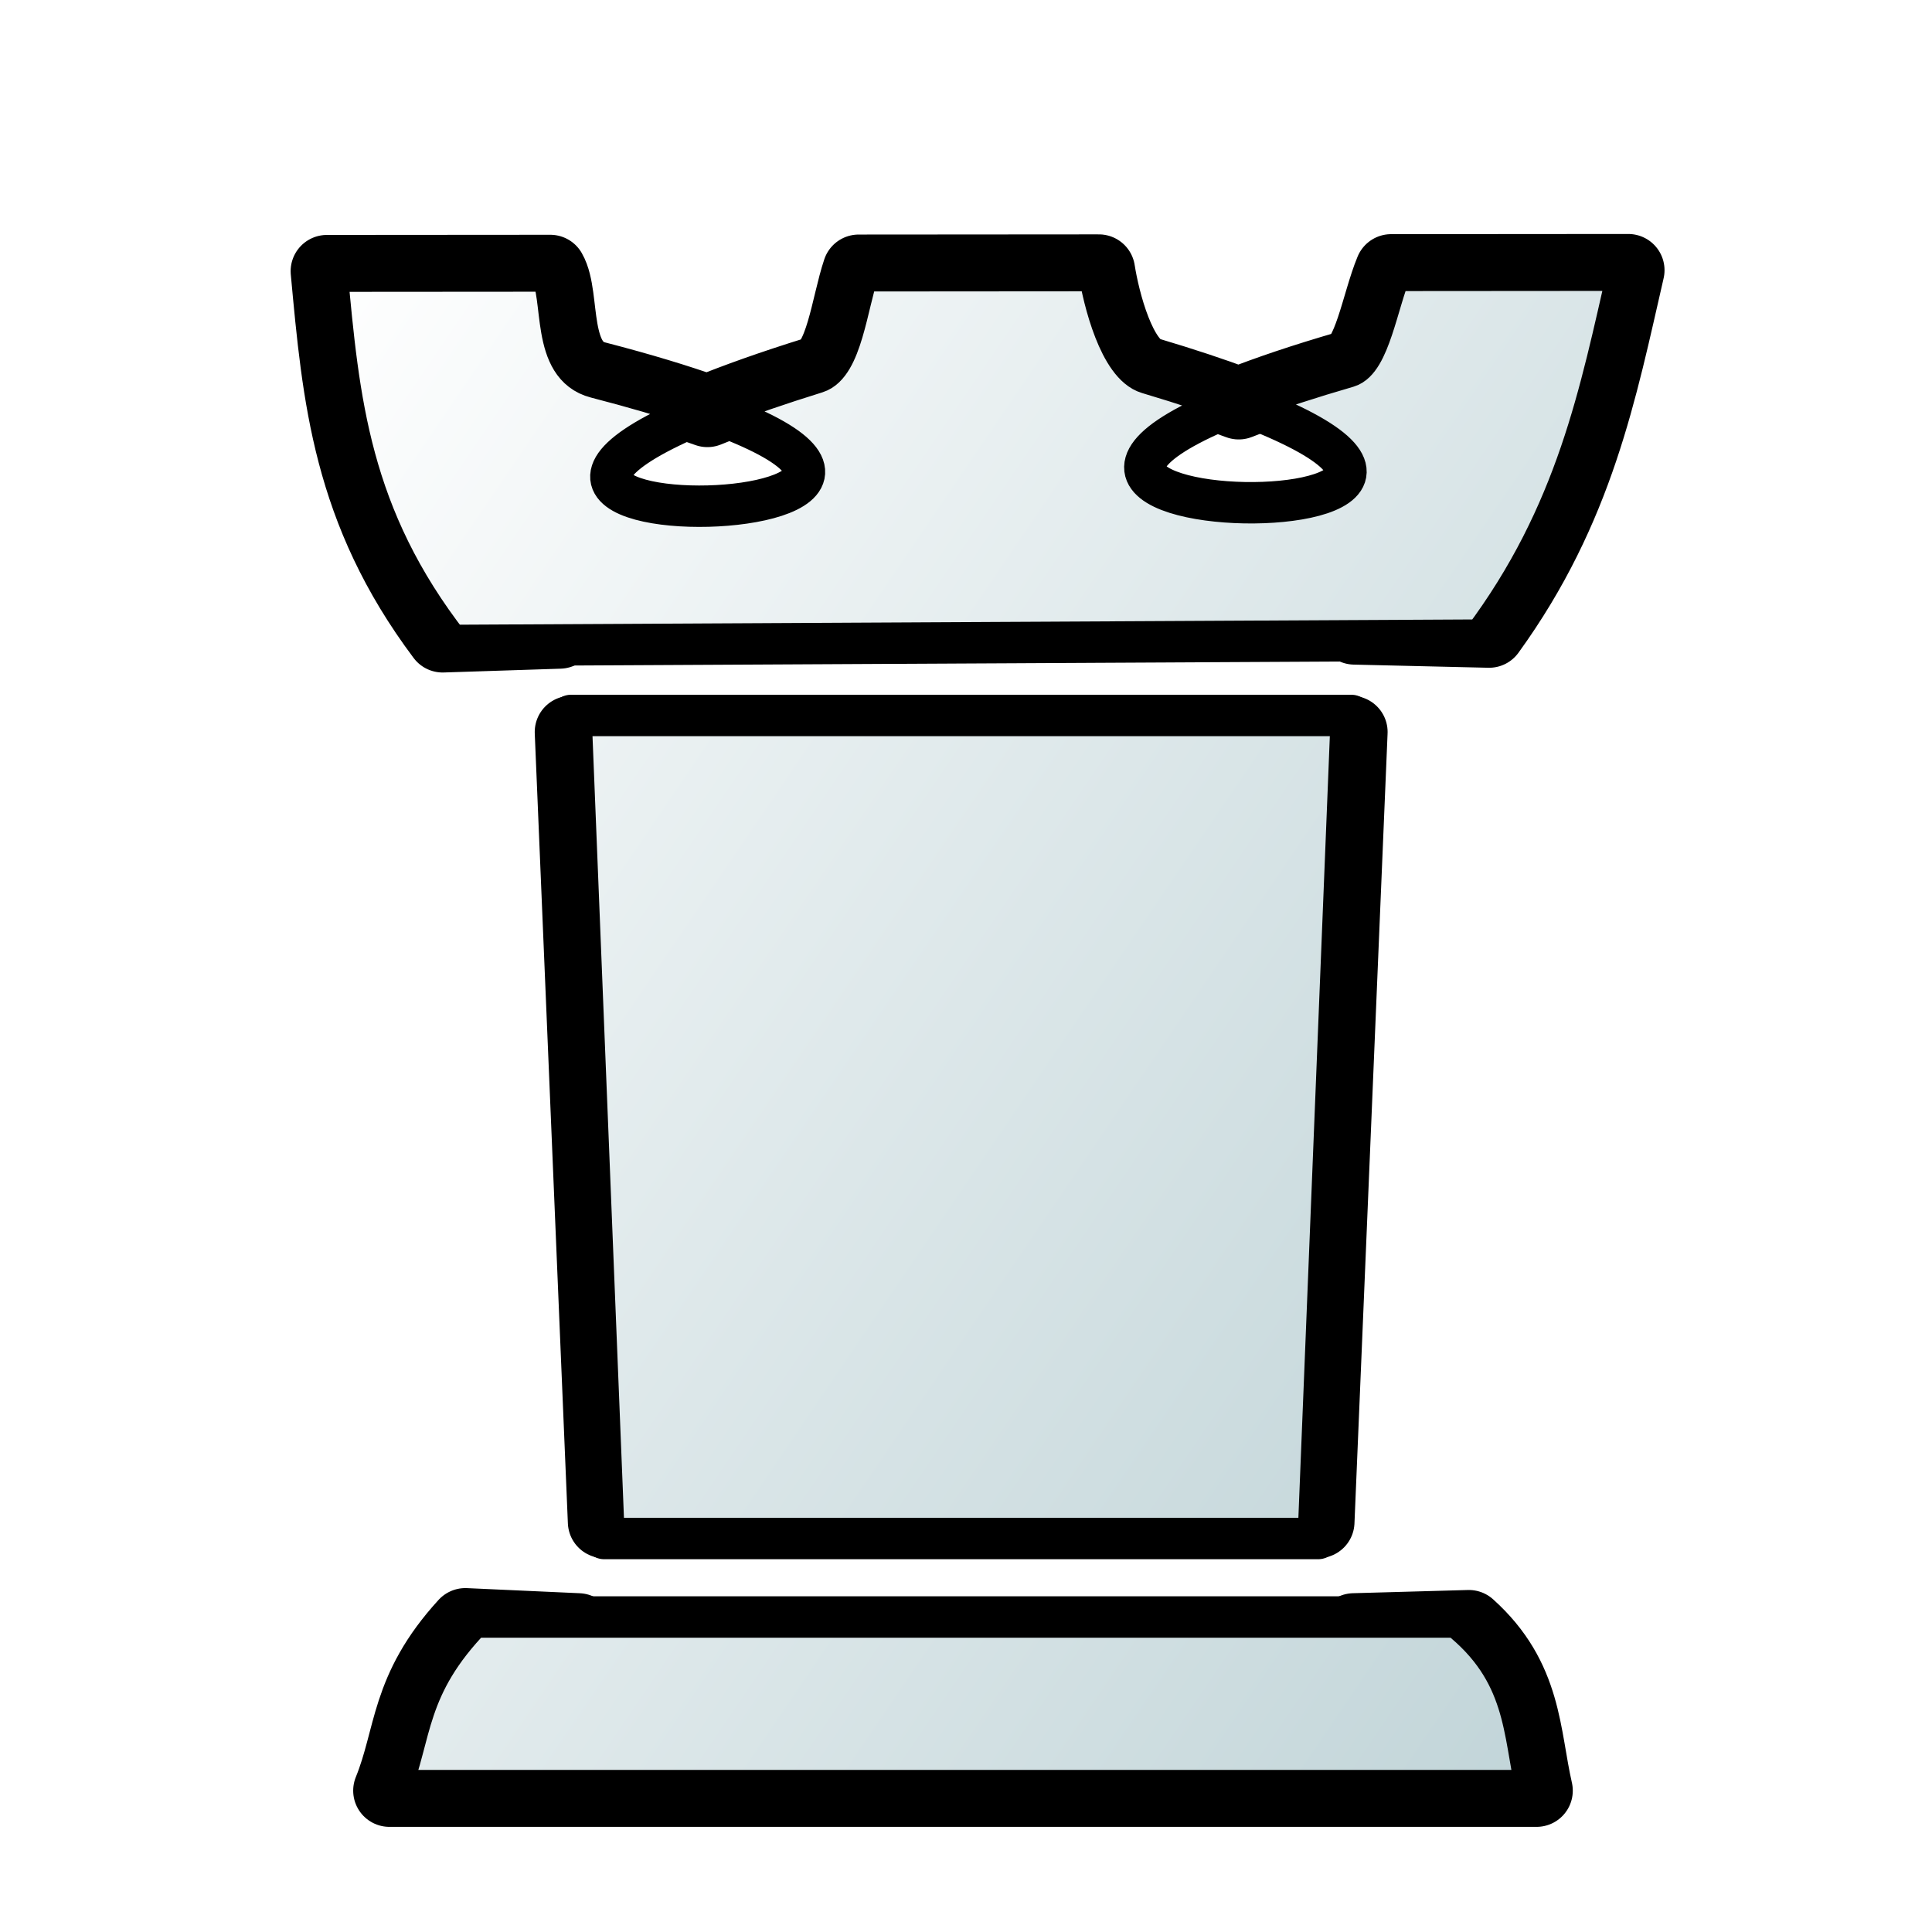
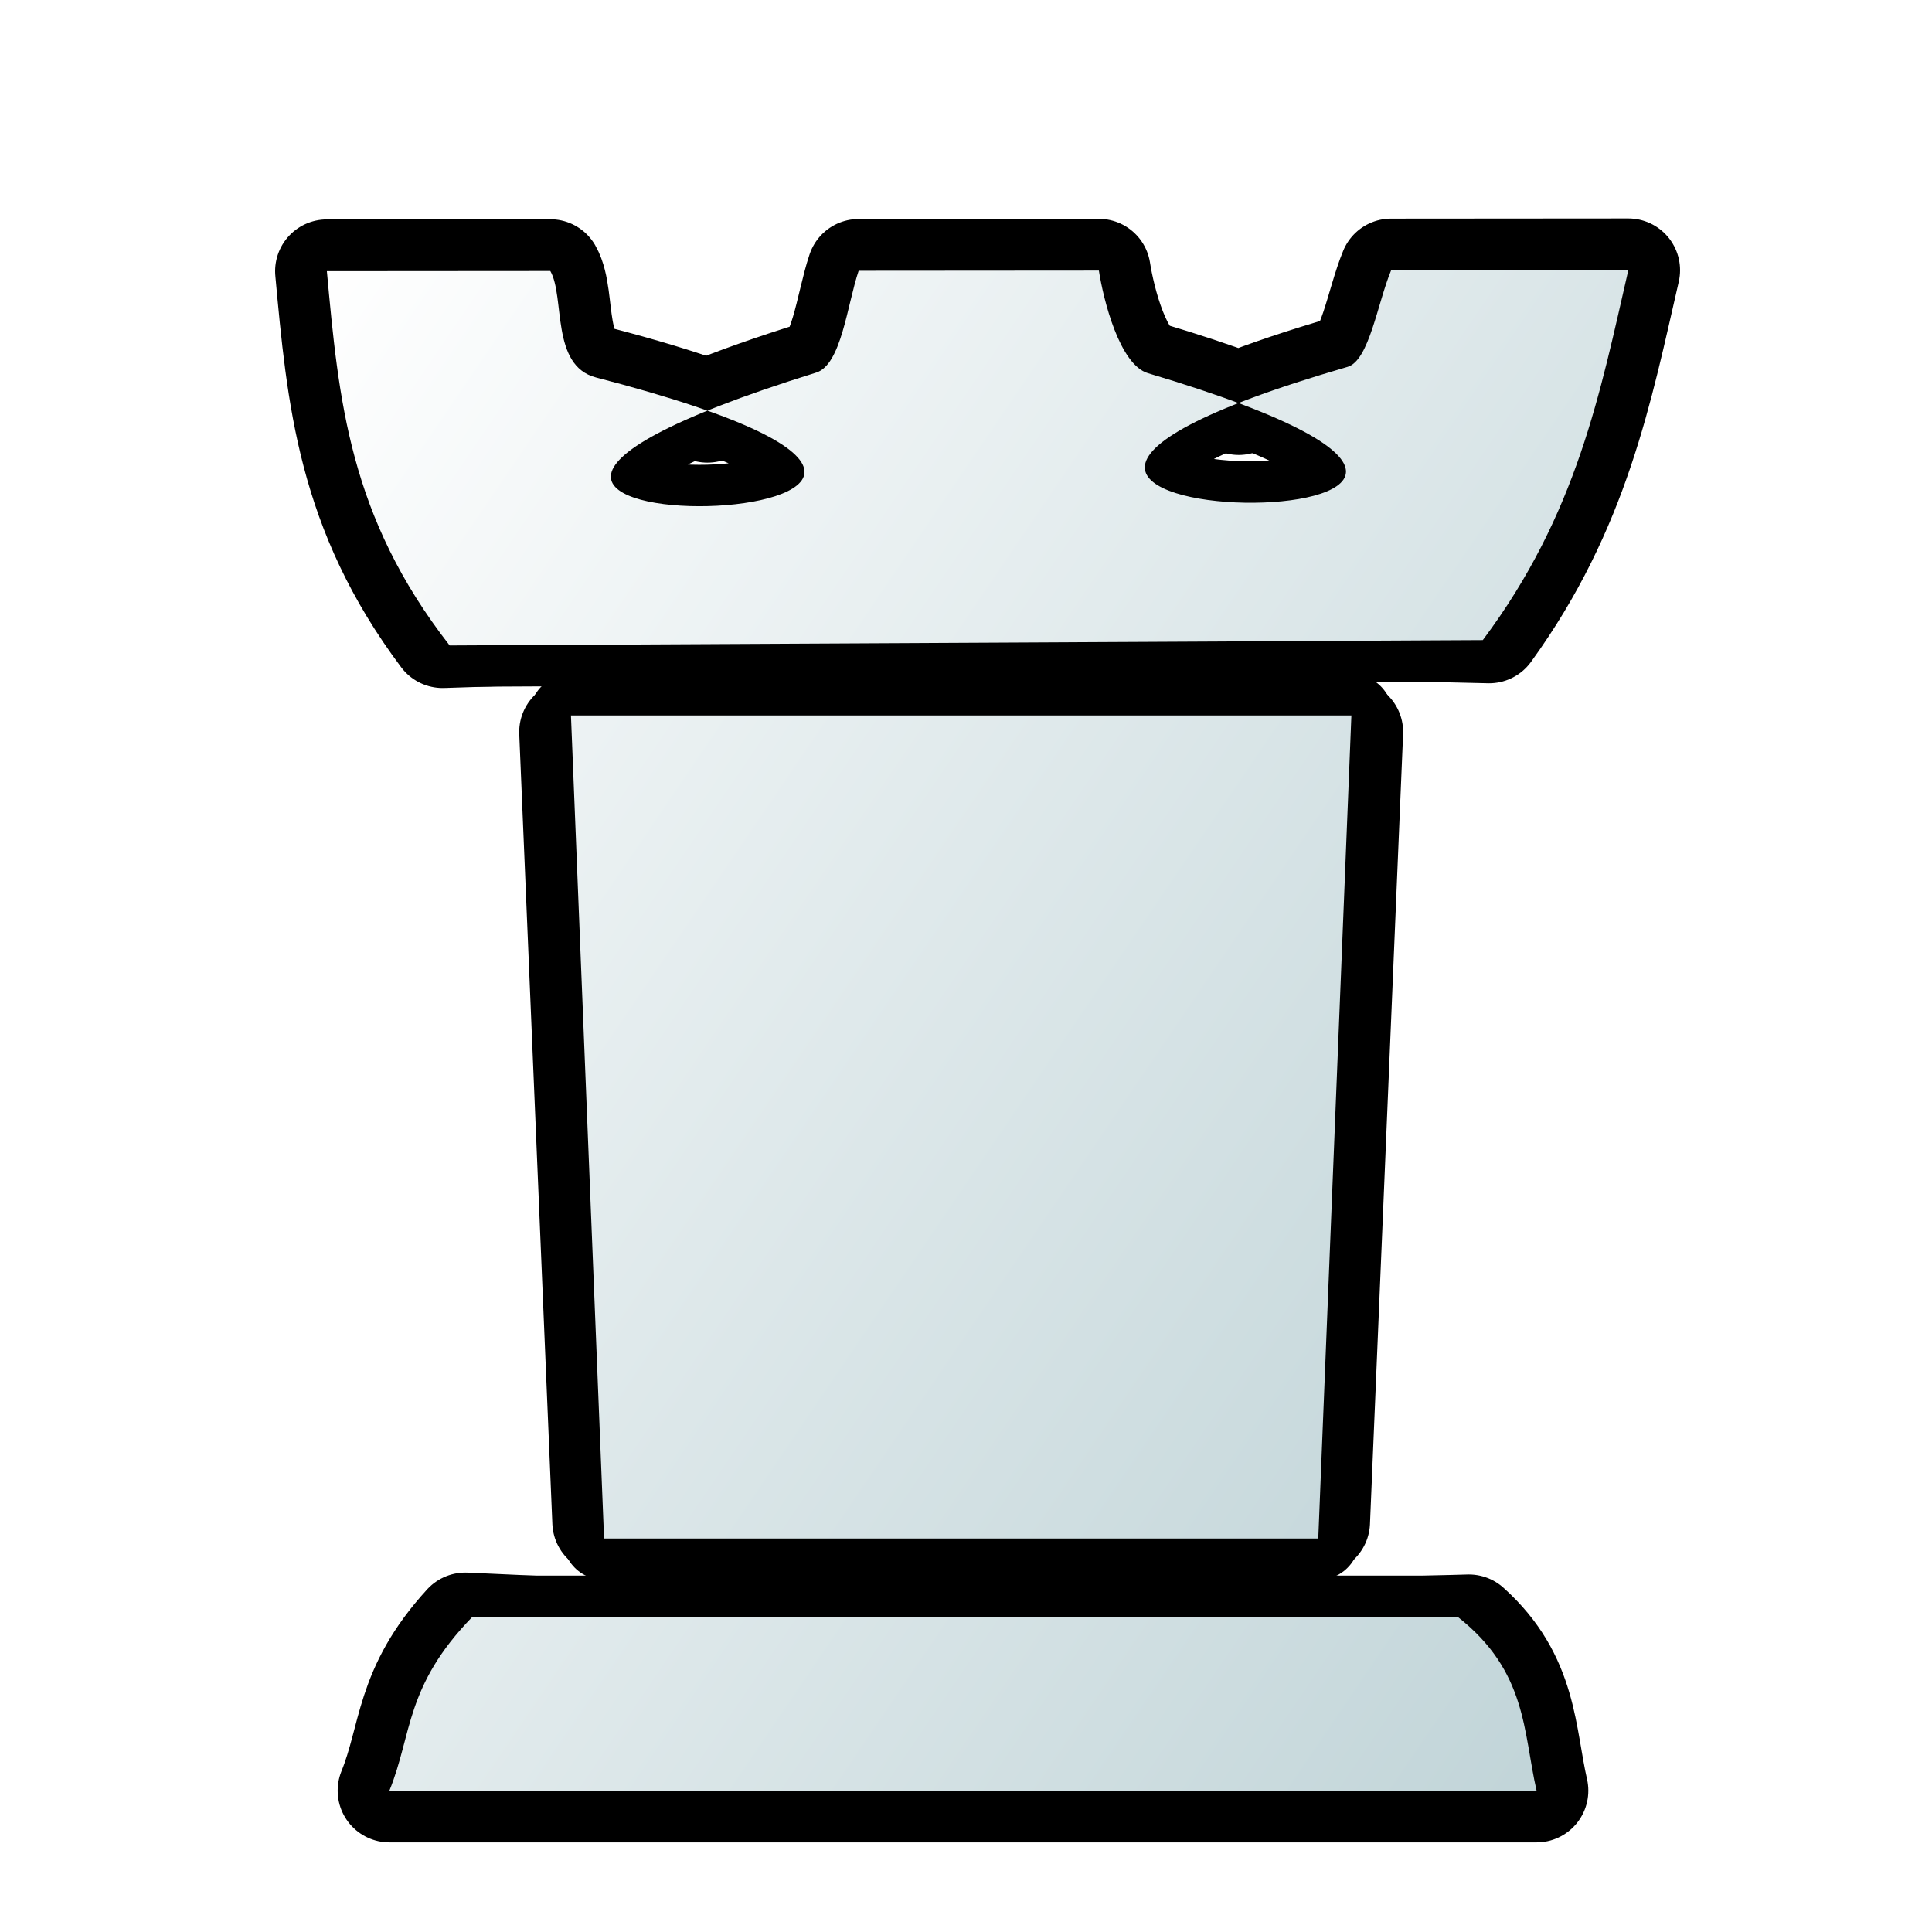
<svg xmlns="http://www.w3.org/2000/svg" xmlns:xlink="http://www.w3.org/1999/xlink" id="rook" width="700pt" height="700pt" version="1.0" viewBox="0 0 933.333 933.333">
-   <style id="style-base">.base{fill-opacity:1;fill-rule:evenodd;stroke-miterlimit:4;stroke-dasharray:none;stroke-linecap:round;stroke-linejoin:round;stroke-opacity:1}.stroke-medium{stroke-width:20}.stroke-color{stroke:#000}</style>
+   <style id="style-base">.base{fill-opacity:1;fill-rule:evenodd;stroke-miterlimit:4;stroke-dasharray:none;stroke-linecap:round;stroke-linejoin:round;stroke-opacity:1;paint-order:stroke fill}.stroke-medium{stroke-width:40}.stroke-color{stroke:#000}</style>
  <defs id="defs36222">
    <linearGradient id="fillGradient">
      <stop id="stop0" offset="0" style="stop-color:white;stop-opacity:1" />
      <stop id="stop1" offset="1" style="stop-color:#bfd3d7;stop-opacity:1" />
    </linearGradient>
    <linearGradient xlink:href="#fillGradient" id="bottom-gradient" x1="88.716" x2="772.142" y1="286.248" y2="750.581" gradientTransform="matrix(1.0782 0 0 1.0782 -3.986 -14.41)" gradientUnits="userSpaceOnUse" />
    <linearGradient xlink:href="#fillGradient" id="center-gradient" x1="88.716" x2="772.142" y1="286.248" y2="750.581" gradientTransform="matrix(1.0782 0 0 1.0782 -37.986 -89.102)" gradientUnits="userSpaceOnUse" />
    <linearGradient xlink:href="#fillGradient" id="top-gradient" x1="88.716" x2="772.142" y1="286.248" y2="750.581" gradientTransform="matrix(1.0782 0 0 1.0782 -15.986 -71.102)" gradientUnits="userSpaceOnUse" />
  </defs>
-   <path id="boundary" d="m654.315 303.569 65.054 1.522c43.135-59.53 53.993-116.965 67.252-174.556l-114.596.086c-6.523 15.694-10.593 43.583-20.996 46.604-21.779 6.324-38.799 12.144-52.607 17.568-12.091-4.516-26.495-9.335-43.834-14.498-13.687-4.076-21.49-35.24-23.725-49.57l-116.056.084c-5.556 16.485-8.341 45.4-20.475 49.175-21.698 6.753-38.726 12.875-52.594 18.516-14.14-5.022-31.546-10.375-53.797-16.137-22.016-5.7-14.889-38.886-22.091-51.443l-107.944.078c5.63 60.878 10.46 115.728 55.924 176.38l56.53-1.84m5.462 48.09 16 381.61m345.022 0 16-381.61M279.35 787.163l-54.555-2.47c-28.96 31.656-25.96 54.006-36.674 80.349h554.18c-6.147-26.851-4.744-54.296-32.707-79.431l-55.586 1.552" class="base stroke-color" style="fill:none;stroke-width:35" />
+   <path id="boundary" d="m654.315 303.569 65.054 1.522c43.135-59.53 53.993-116.965 67.252-174.556l-114.596.086c-6.523 15.694-10.593 43.583-20.996 46.604-21.779 6.324-38.799 12.144-52.607 17.568-12.091-4.516-26.495-9.335-43.834-14.498-13.687-4.076-21.49-35.24-23.725-49.57l-116.056.084c-5.556 16.485-8.341 45.4-20.475 49.175-21.698 6.753-38.726 12.875-52.594 18.516-14.14-5.022-31.546-10.375-53.797-16.137-22.016-5.7-14.889-38.886-22.091-51.443l-107.944.078c5.63 60.878 10.46 115.728 55.924 176.38l56.53-1.84m5.462 48.09 16 381.61m345.022 0 16-381.61M279.35 787.163l-54.555-2.47c-28.96 31.656-25.96 54.006-36.674 80.349h554.18c-6.147-26.851-4.744-54.296-32.707-79.431l-55.586 1.552" class="base stroke-color" style="fill:none;stroke-width:50" />
  <path id="center" d="m275.822 345.629 16 397.61h345.022l16-397.61z" class="base stroke-color stroke-medium" style="fill:url(#center-gradient)" />
  <path id="top" d="M157.905 130.999c5.766 62.36 10.697 118.39 59.316 180.815l499.102-2.587c45.68-61.009 56.731-119.768 70.297-178.692l-114.594.086c-6.524 15.694-10.595 43.584-20.997 46.604-292.698 84.994 192.123 88.995-96.44 3.07-13.687-4.076-21.492-35.24-23.726-49.571l-116.057.085c-5.556 16.486-8.341 45.4-20.475 49.176-294.979 91.796 191.18 79.433-106.39 2.379-22.016-5.701-14.888-38.886-22.091-51.444z" class="base stroke-color stroke-medium" style="fill:url(#top-gradient)" />
  <path id="bottom" d="M228.12 781.161c-32.525 33.548-28.891 56.567-40 83.88H742.3c-6.51-28.445-4.55-57.555-38-83.88z" class="base stroke-color stroke-medium" style="fill:url(#bottom-gradient)" />
</svg>
